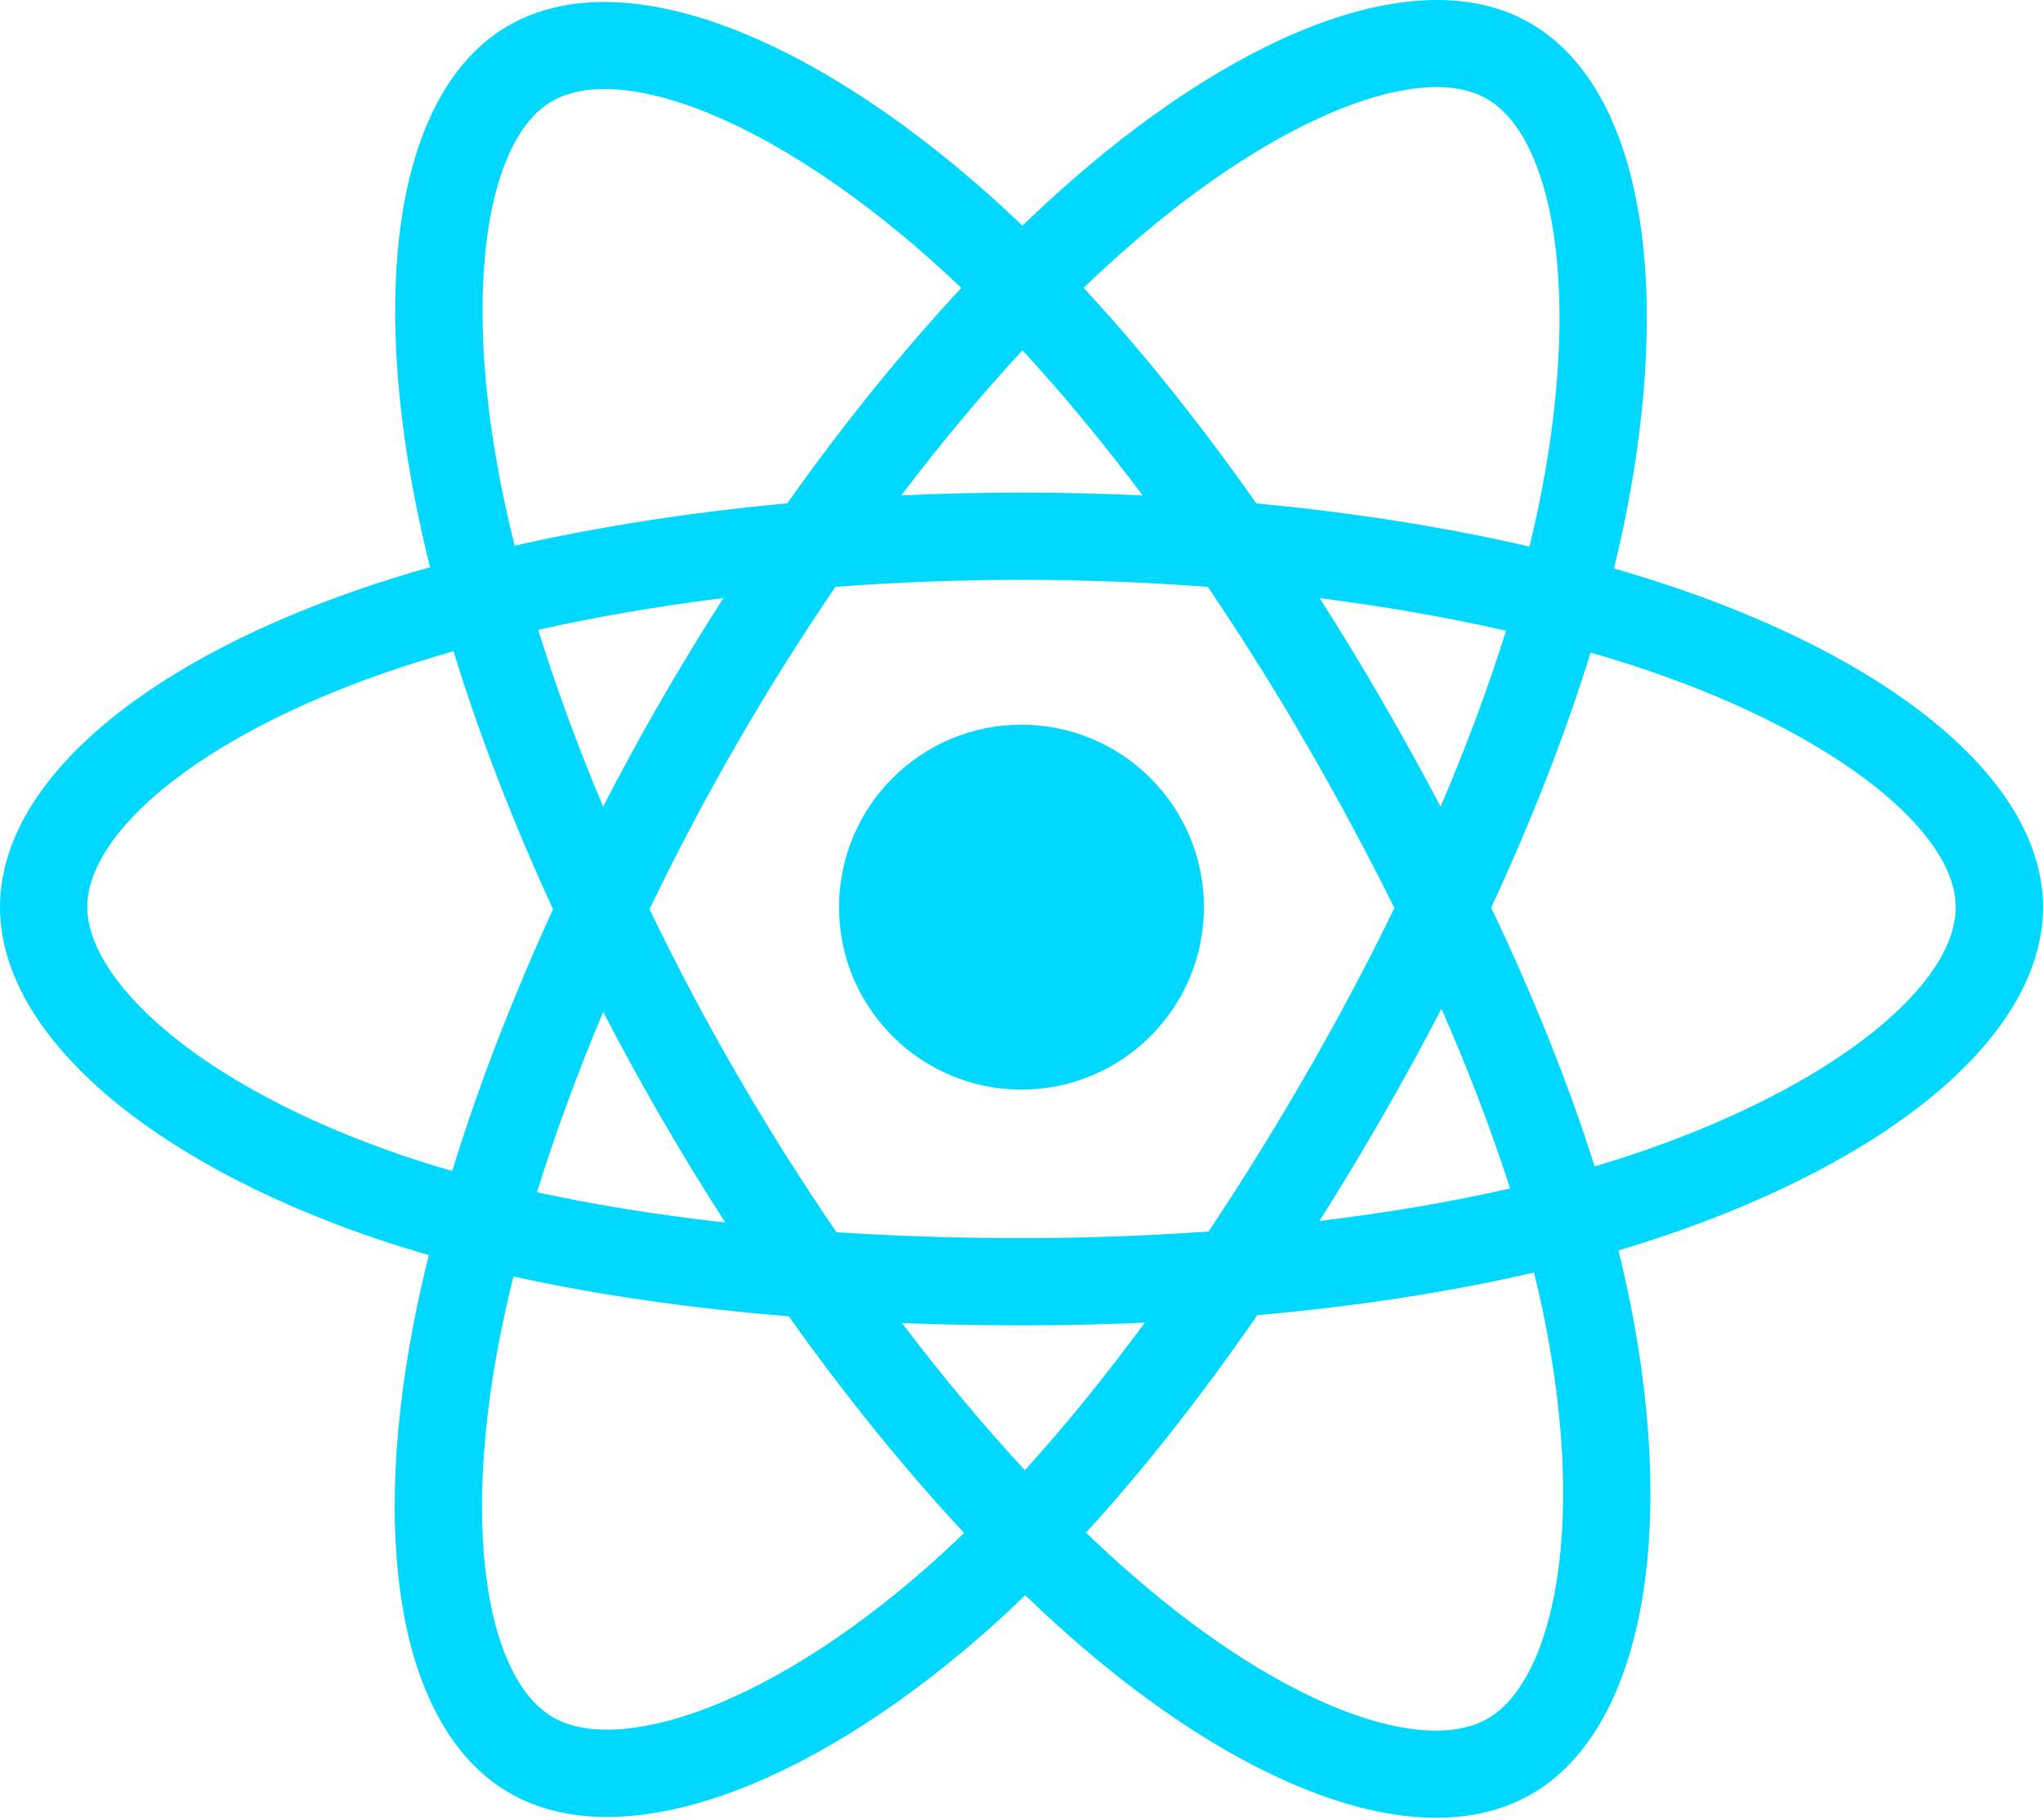
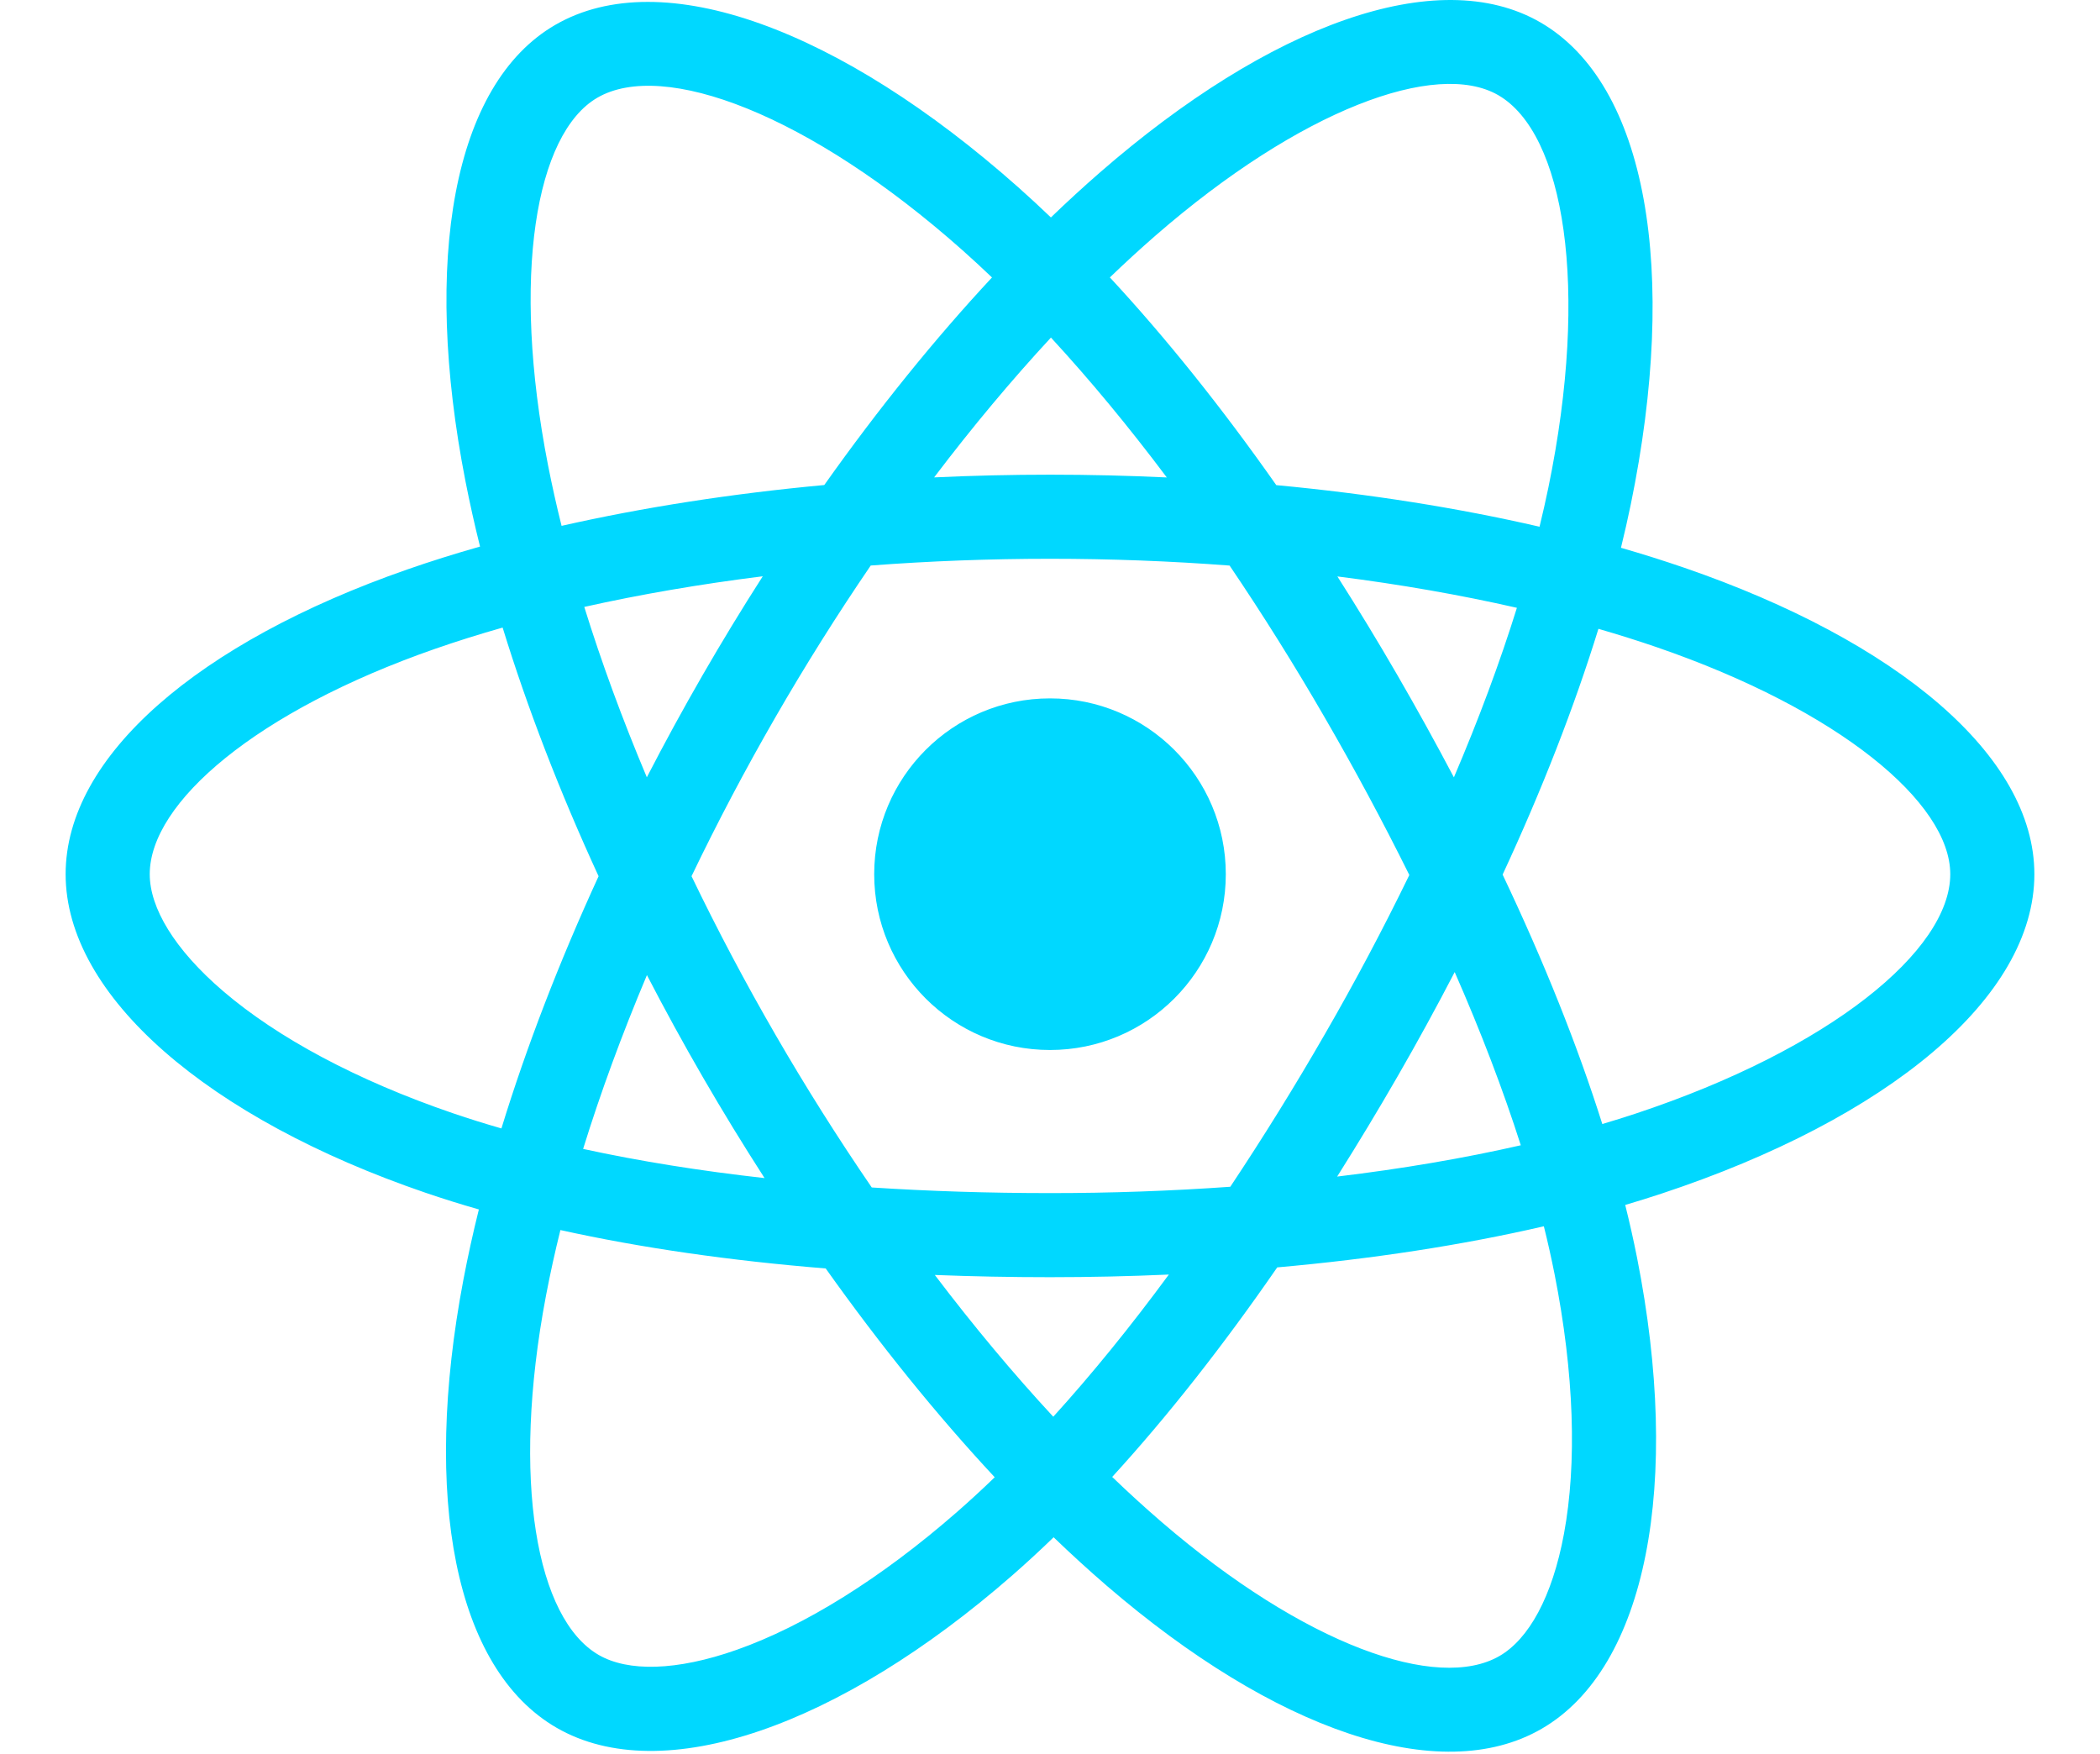
- <svg xmlns="http://www.w3.org/2000/svg" aria-hidden="true" role="img" class="iconify iconify--logos" width="35.93" height="32" preserveAspectRatio="xMidYMid meet" viewBox="0 0 256 228">
+ <svg xmlns="http://www.w3.org/2000/svg" aria-hidden="true" role="img" class="iconify iconify--logos" width="35.93" height="30" preserveAspectRatio="xMidYMid meet" viewBox="0 0 256 228">
  <path fill="#00D8FF" d="M210.483 73.824a171.49 171.49 0 0 0-8.24-2.597c.465-1.9.893-3.777 1.273-5.621c6.238-30.281 2.16-54.676-11.769-62.708c-13.355-7.7-35.196.329-57.254 19.526a171.23 171.23 0 0 0-6.375 5.848a155.866 155.866 0 0 0-4.241-3.917C100.759 3.829 77.587-4.822 63.673 3.233C50.33 10.957 46.379 33.89 51.995 62.588a170.974 170.974 0 0 0 1.892 8.48c-3.28.932-6.445 1.924-9.474 2.98C17.309 83.498 0 98.307 0 113.668c0 15.865 18.582 31.778 46.812 41.427a145.52 145.52 0 0 0 6.921 2.165a167.467 167.467 0 0 0-2.01 9.138c-5.354 28.2-1.173 50.591 12.134 58.266c13.744 7.926 36.812-.22 59.273-19.855a145.567 145.567 0 0 0 5.342-4.923a168.064 168.064 0 0 0 6.92 6.314c21.758 18.722 43.246 26.282 56.54 18.586c13.731-7.949 18.194-32.003 12.4-61.268a145.016 145.016 0 0 0-1.535-6.842c1.62-.48 3.21-.974 4.76-1.488c29.348-9.723 48.443-25.443 48.443-41.52c0-15.417-17.868-30.326-45.517-39.844Zm-6.365 70.984c-1.4.463-2.836.91-4.3 1.345c-3.24-10.257-7.612-21.163-12.963-32.432c5.106-11 9.31-21.767 12.459-31.957c2.619.758 5.16 1.557 7.61 2.4c23.69 8.156 38.14 20.213 38.14 29.504c0 9.896-15.606 22.743-40.946 31.14Zm-10.514 20.834c2.562 12.94 2.927 24.64 1.23 33.787c-1.524 8.219-4.59 13.698-8.382 15.893c-8.067 4.67-25.32-1.4-43.927-17.412a156.726 156.726 0 0 1-6.437-5.87c7.214-7.889 14.423-17.06 21.459-27.246c12.376-1.098 24.068-2.894 34.671-5.345a134.17 134.17 0 0 1 1.386 6.193ZM87.276 214.515c-7.882 2.783-14.16 2.863-17.955.675c-8.075-4.657-11.432-22.636-6.853-46.752a156.923 156.923 0 0 1 1.869-8.499c10.486 2.32 22.093 3.988 34.498 4.994c7.084 9.967 14.501 19.128 21.976 27.15a134.668 134.668 0 0 1-4.877 4.492c-9.933 8.682-19.886 14.842-28.658 17.94ZM50.35 144.747c-12.483-4.267-22.792-9.812-29.858-15.863c-6.35-5.437-9.555-10.836-9.555-15.216c0-9.322 13.897-21.212 37.076-29.293c2.813-.98 5.757-1.905 8.812-2.773c3.204 10.42 7.406 21.315 12.477 32.332c-5.137 11.18-9.399 22.249-12.634 32.792a134.718 134.718 0 0 1-6.318-1.979Zm12.378-84.26c-4.811-24.587-1.616-43.134 6.425-47.789c8.564-4.958 27.502 2.111 47.463 19.835a144.318 144.318 0 0 1 3.841 3.545c-7.438 7.987-14.787 17.08-21.808 26.988c-12.04 1.116-23.565 2.908-34.161 5.309a160.342 160.342 0 0 1-1.76-7.887Zm110.427 27.268a347.8 347.8 0 0 0-7.785-12.803c8.168 1.033 15.994 2.404 23.343 4.08c-2.206 7.072-4.956 14.465-8.193 22.045a381.151 381.151 0 0 0-7.365-13.322Zm-45.032-43.861c5.044 5.465 10.096 11.566 15.065 18.186a322.04 322.04 0 0 0-30.257-.006c4.974-6.559 10.069-12.652 15.192-18.18ZM82.802 87.83a323.167 323.167 0 0 0-7.227 13.238c-3.184-7.553-5.909-14.98-8.134-22.152c7.304-1.634 15.093-2.97 23.209-3.984a321.524 321.524 0 0 0-7.848 12.897Zm8.081 65.352c-8.385-.936-16.291-2.203-23.593-3.793c2.26-7.3 5.045-14.885 8.298-22.6a321.187 321.187 0 0 0 7.257 13.246c2.594 4.48 5.28 8.868 8.038 13.147Zm37.542 31.03c-5.184-5.592-10.354-11.779-15.403-18.433c4.902.192 9.899.29 14.978.29c5.218 0 10.376-.117 15.453-.343c-4.985 6.774-10.018 12.97-15.028 18.486Zm52.198-57.817c3.422 7.8 6.306 15.345 8.596 22.52c-7.422 1.694-15.436 3.058-23.88 4.071a382.417 382.417 0 0 0 7.859-13.026a347.403 347.403 0 0 0 7.425-13.565Zm-16.898 8.101a358.557 358.557 0 0 1-12.281 19.815a329.4 329.4 0 0 1-23.444.823c-7.967 0-15.716-.248-23.178-.732a310.202 310.202 0 0 1-12.513-19.846h.001a307.41 307.41 0 0 1-10.923-20.627a310.278 310.278 0 0 1 10.89-20.637l-.001.001a307.318 307.318 0 0 1 12.413-19.761c7.613-.576 15.42-.876 23.31-.876H128c7.926 0 15.743.303 23.354.883a329.357 329.357 0 0 1 12.335 19.695a358.489 358.489 0 0 1 11.036 20.54a329.472 329.472 0 0 1-11 20.722Zm22.56-122.124c8.572 4.944 11.906 24.881 6.52 51.026c-.344 1.668-.73 3.367-1.15 5.09c-10.622-2.452-22.155-4.275-34.23-5.408c-7.034-10.017-14.323-19.124-21.64-27.008a160.789 160.789 0 0 1 5.888-5.4c18.9-16.447 36.564-22.941 44.612-18.3ZM128 90.808c12.625 0 22.86 10.235 22.86 22.86s-10.235 22.86-22.86 22.86s-22.86-10.235-22.86-22.86s10.235-22.86 22.86-22.86Z" />
</svg>
